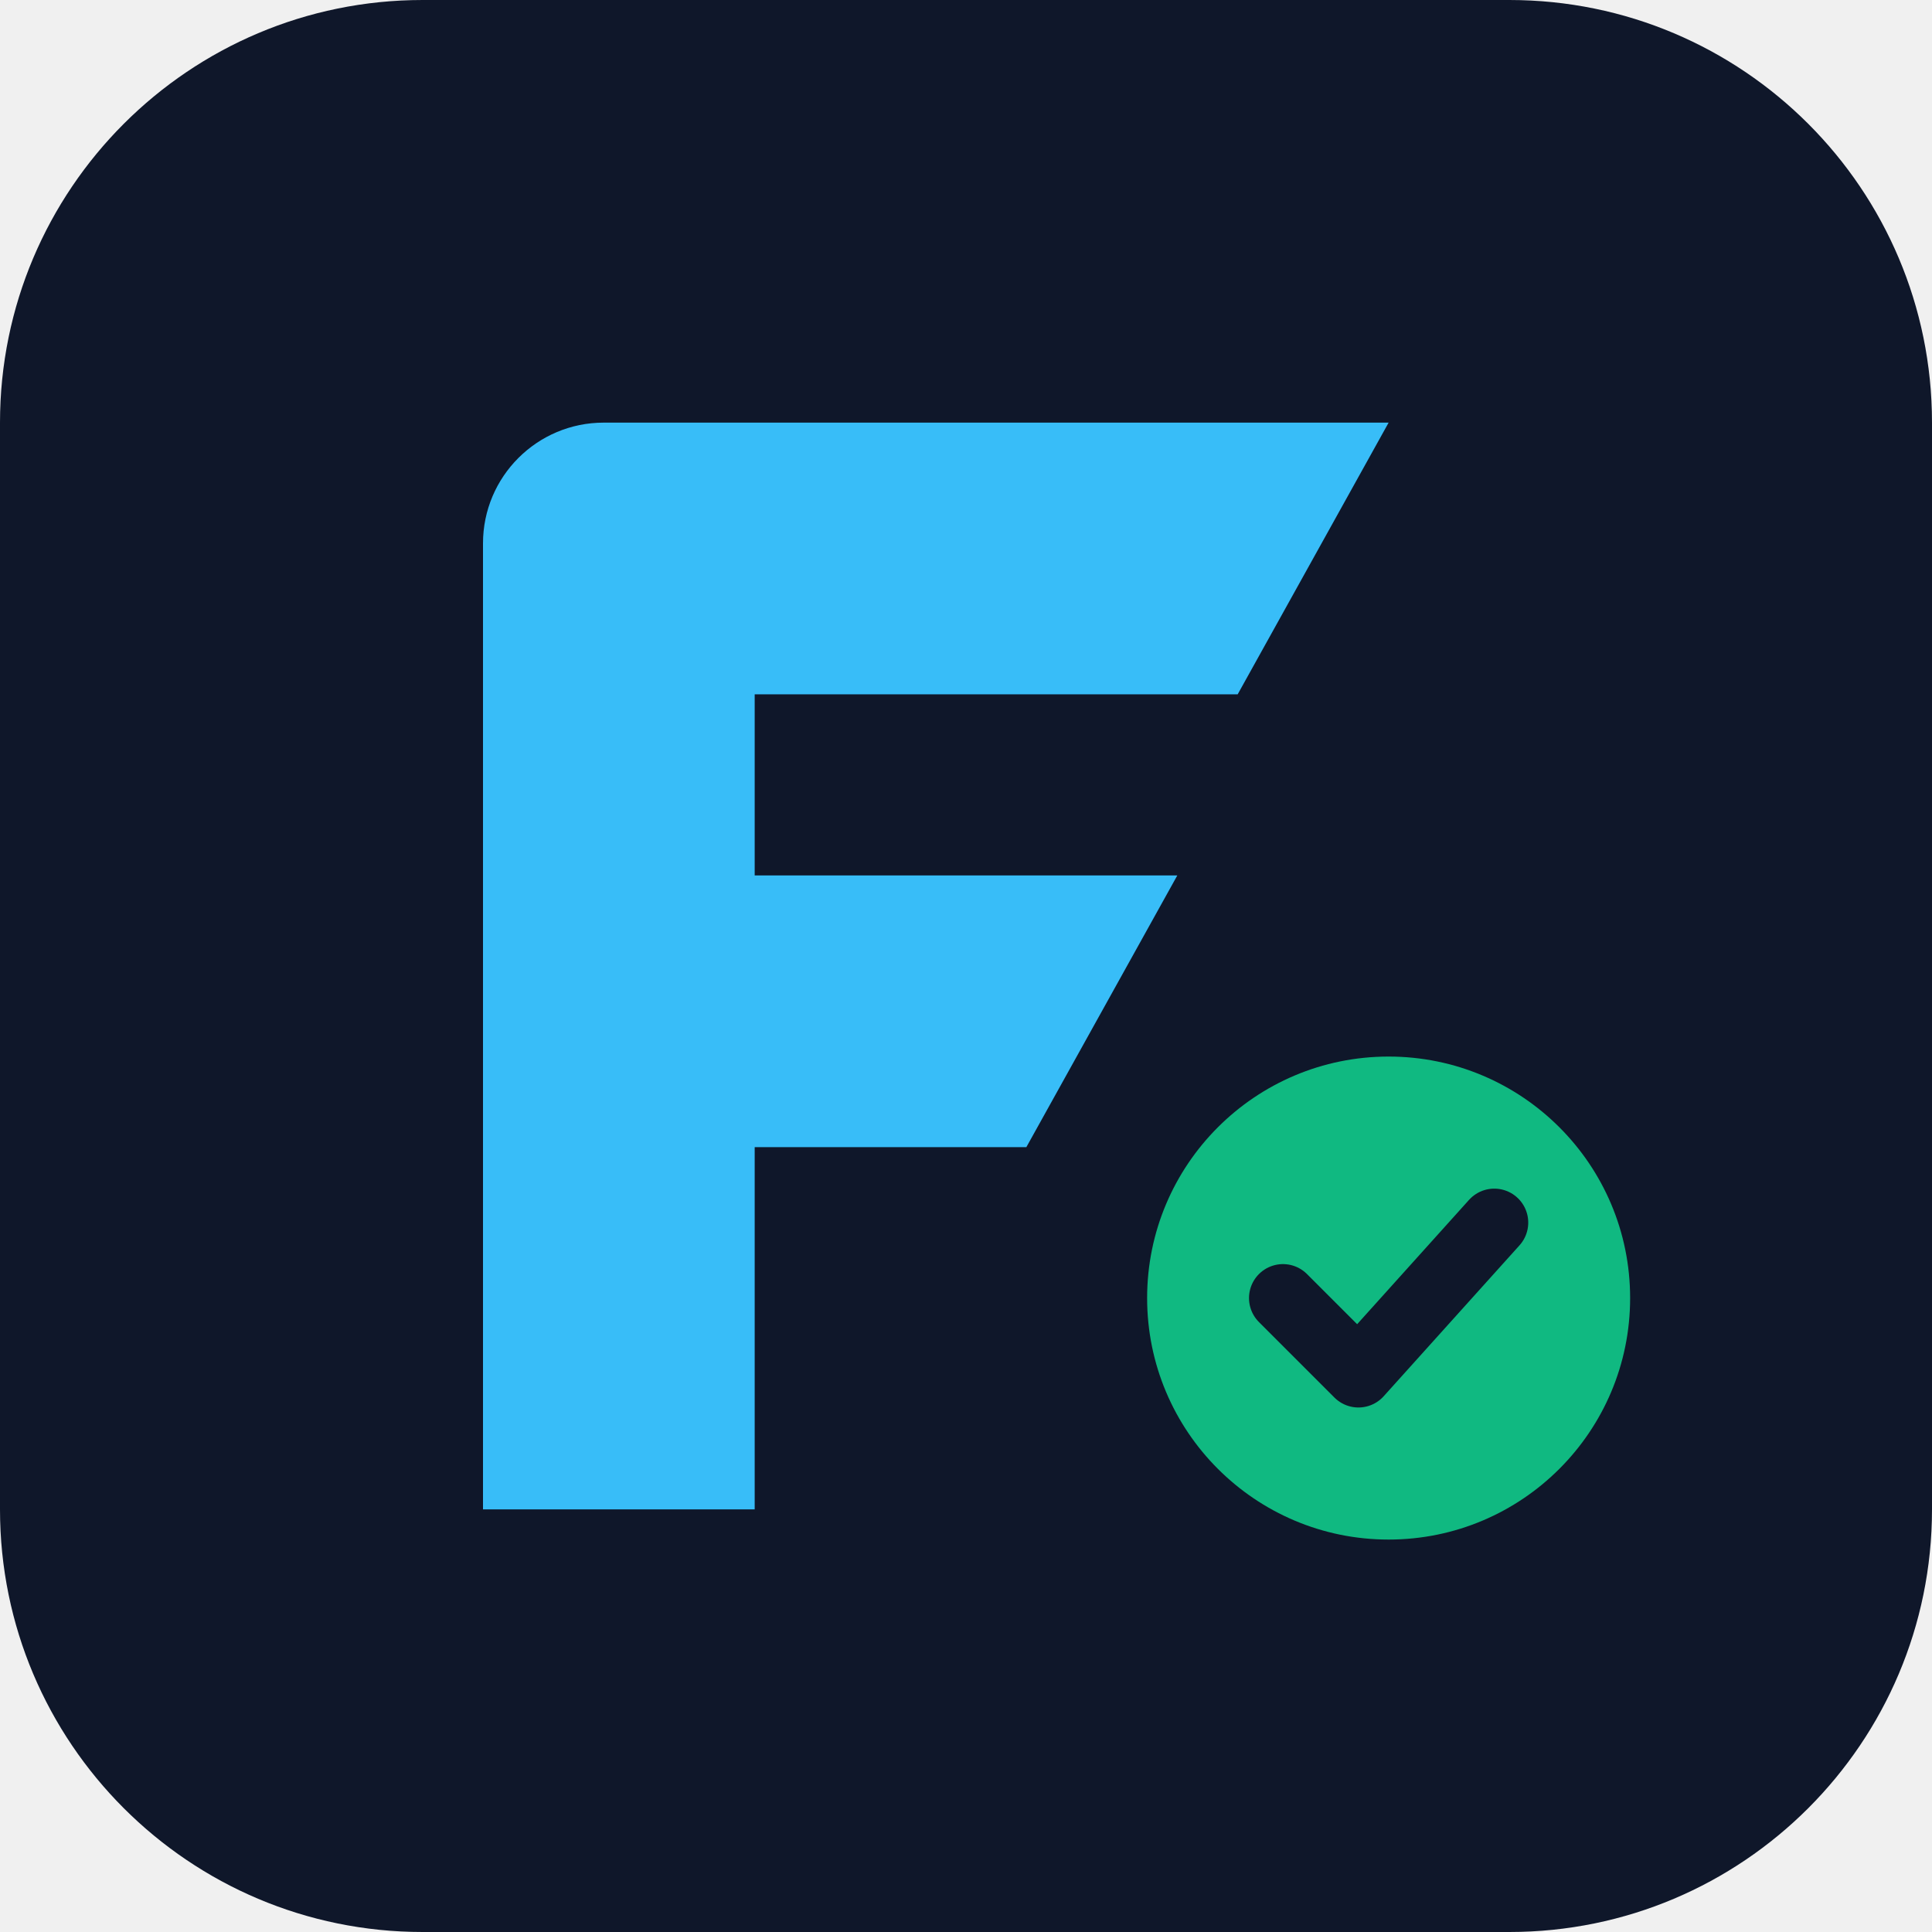
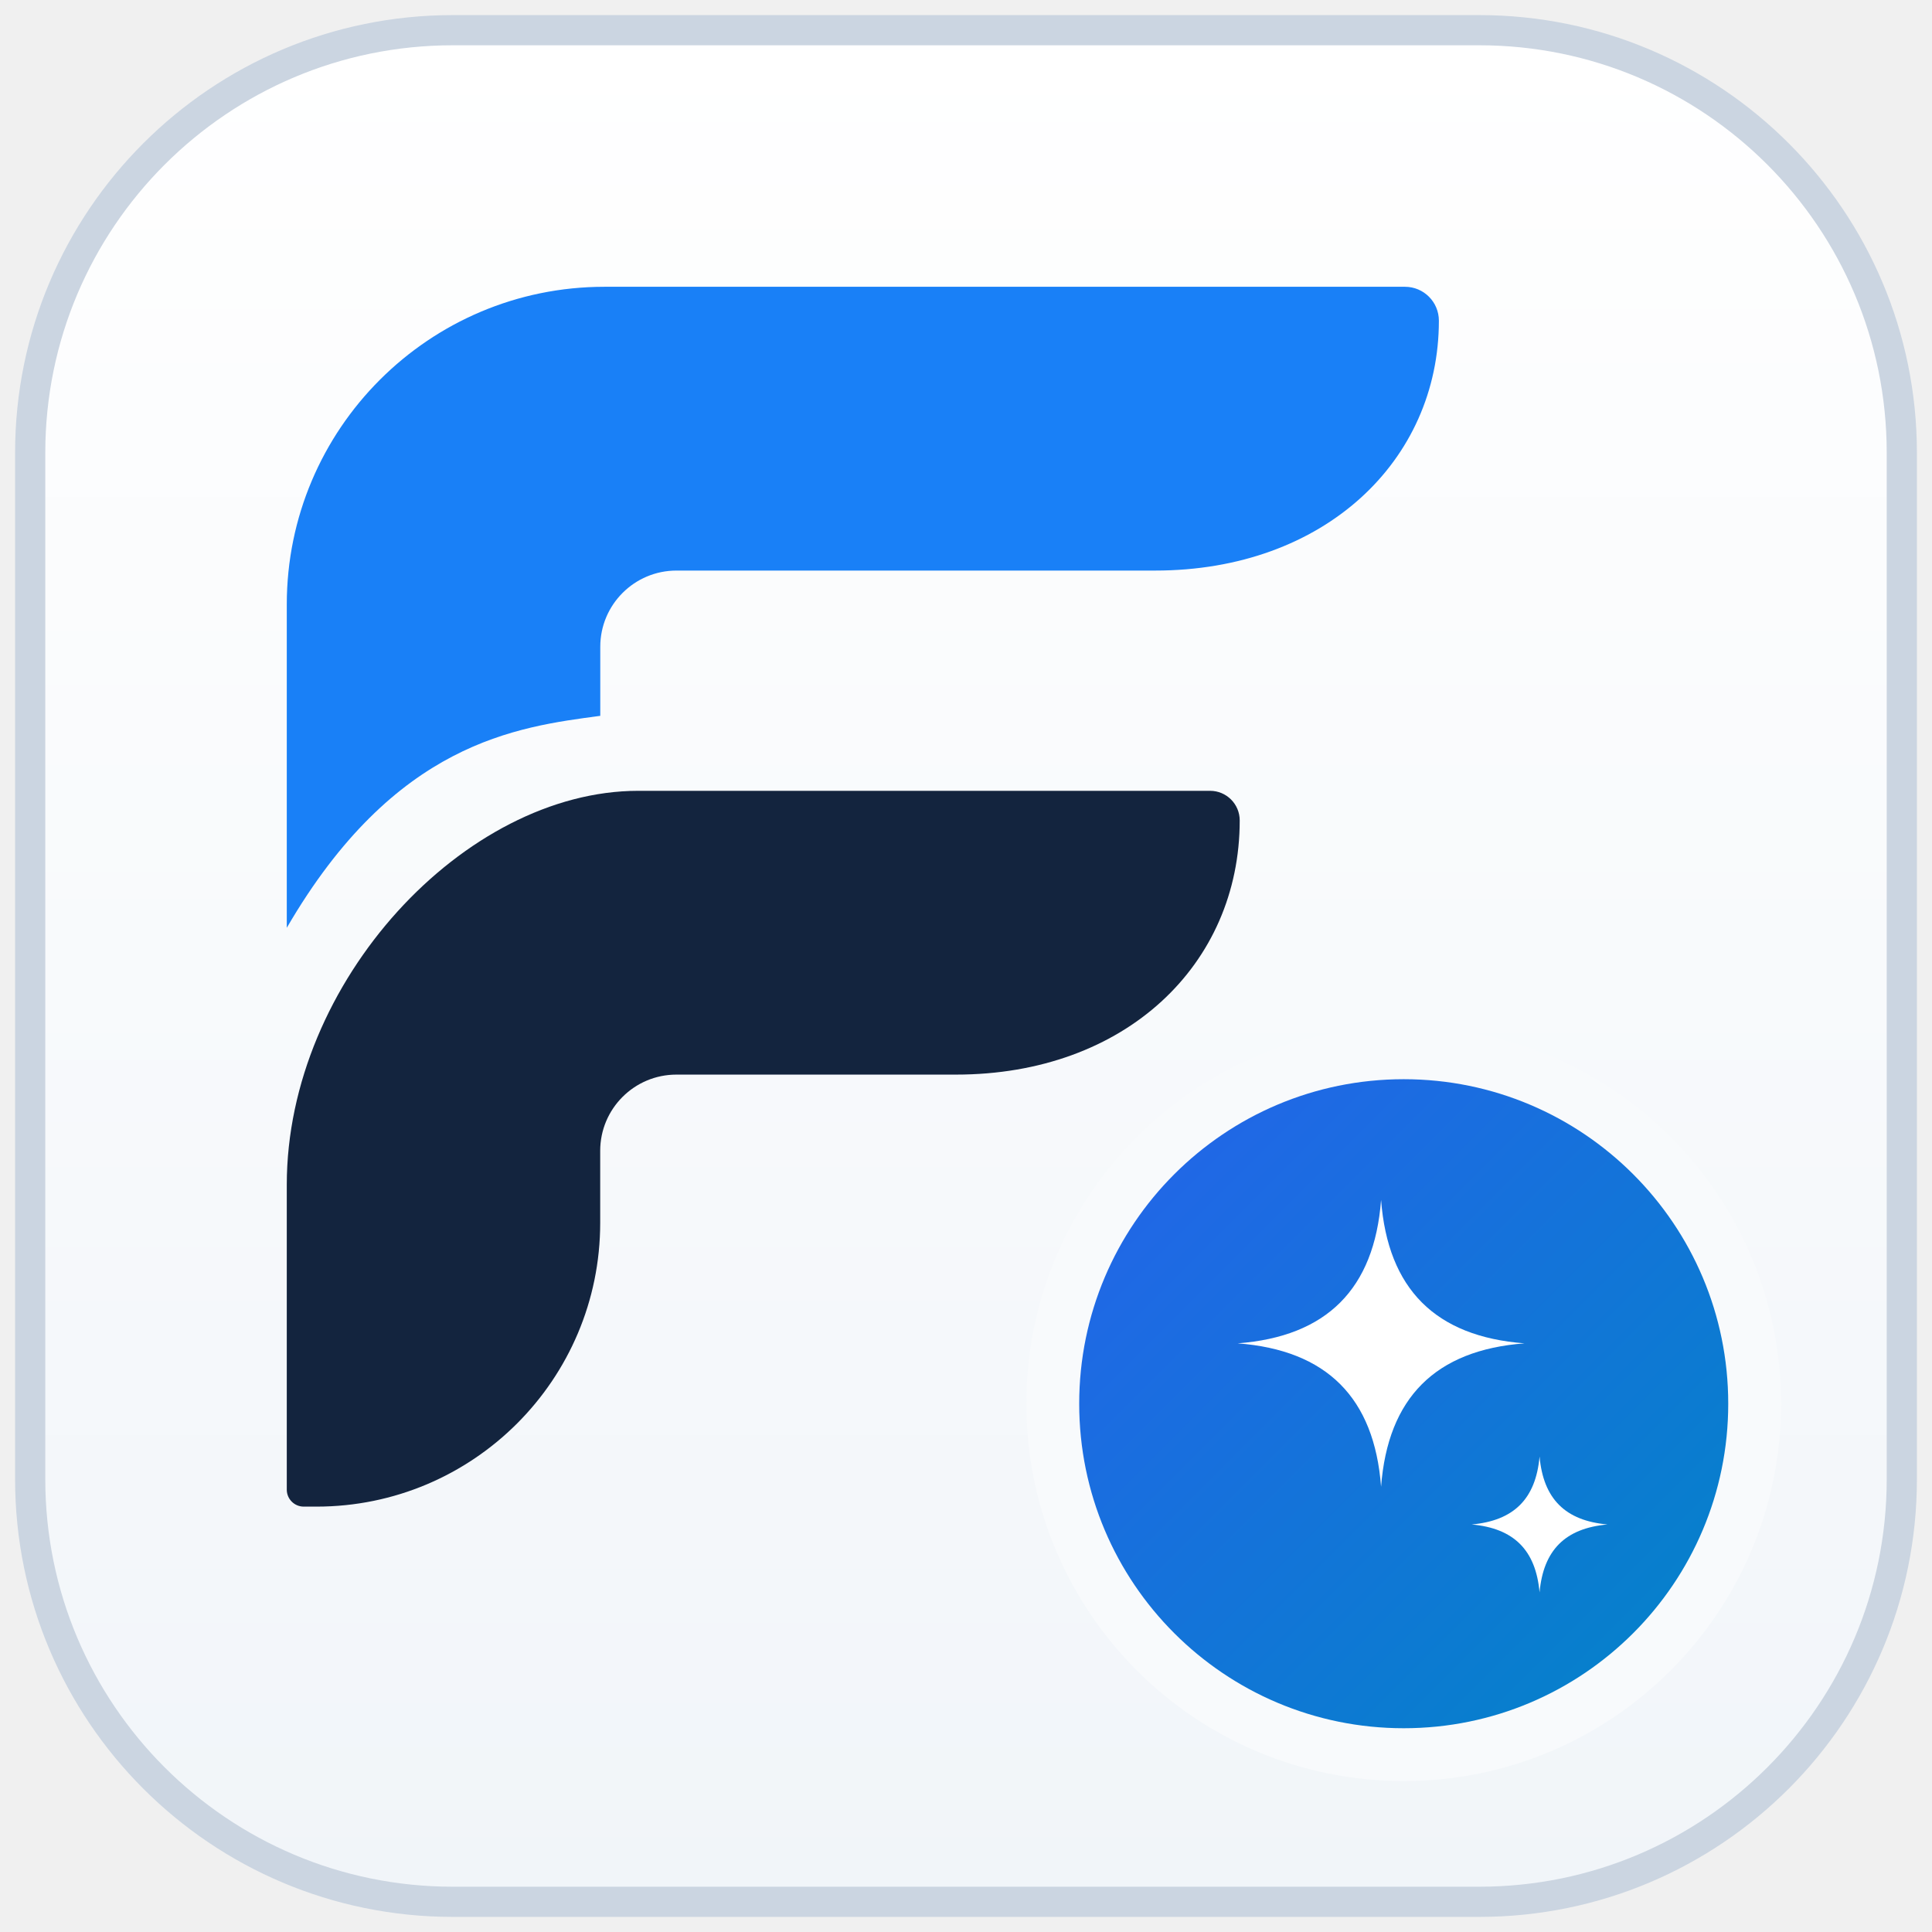
- <svg xmlns="http://www.w3.org/2000/svg" viewBox="0 0 128 128" fill="none">
-   <rect width="128" height="128" rx="28" fill="#0F172A" />
-   <path d="M32 36C32 31.582 35.582 28 40 28H92L82 46H50V58H78L68 76H50V100H32V36Z" fill="#38BDF8" />
-   <circle cx="92" cy="86" r="16" fill="#10B981" />
-   <path d="M85 86L90 91L99 81" stroke="#0F172A" stroke-width="4.5" stroke-linecap="round" stroke-linejoin="round" />
+ <svg xmlns="http://www.w3.org/2000/svg" viewBox="0 0 256 256">
+   <defs>
+     <linearGradient id="flxTile" x1="0" y1="0" x2="0" y2="1">
+       <stop offset="0%" stop-color="#FFFFFF" />
+       <stop offset="100%" stop-color="#F1F5F9" />
+     </linearGradient>
+     <linearGradient id="flxAiBadge" x1="0" y1="0" x2="1" y2="1">
+       <stop offset="0%" stop-color="#2563EB" />
+       <stop offset="100%" stop-color="#0284C7" />
+     </linearGradient>
+   </defs>
+   <rect x="4" y="4" width="248" height="248" rx="56" fill="url(#flxTile)" stroke="#CBD5E1" stroke-width="4" />
+   <g transform="translate(38, 38) scale(0.96)">
+     <path fill="#1980F7" d="M0 88.46l0 -44.61c0,-24.21 19.63,-43.85 43.85,-43.85l110.49 0c2.58,0 4.68,2.09 4.68,4.68 0,19.29 -15.78,34.49 -39.17,34.49l-66.06 0c-5.81,0 -10.52,4.71 -10.52,10.52l0 9.53c-11.53,1.54 -28.35,3.6 -43.26,29.24z" />
+     <path fill="#13243E" d="M0 123.94c0,-28.06 24.57,-54.37 48.52,-54.37l78.92 0c2.26,0 4.09,1.83 4.09,4.09 0,19.88 -15.78,35.08 -39.17,35.08l-38.58 0c-5.81,0 -10.52,4.71 -10.52,10.52l0 9.94c0,21.63 -17.54,39.17 -39.17,39.17l-1.75 0c-1.29,0 -2.34,-1.05 -2.34,-2.34l0 -42.09z" />
+   </g>
+   <circle cx="186" cy="186" r="50" fill="#F8FAFC" />
+   <circle cx="186" cy="186" r="43" fill="url(#flxAiBadge)" />
+   <path fill="#FFFFFF" d="M183 159C183.9 170.8 190.2 177.1 202 178C190.2 178.9 183.9 185.2 183 197C182.1 185.2 175.8 178.9 164 178C175.8 177.1 182.1 170.8 183 159Z" />
+   <path fill="#FFFFFF" d="M204 193C204.5 198.6 207.4 201.5 213 202C207.4 202.5 204.5 205.4 204 211C203.5 205.4 200.6 202.5 195 202C200.6 201.5 203.5 198.6 204 193Z" />
</svg>
